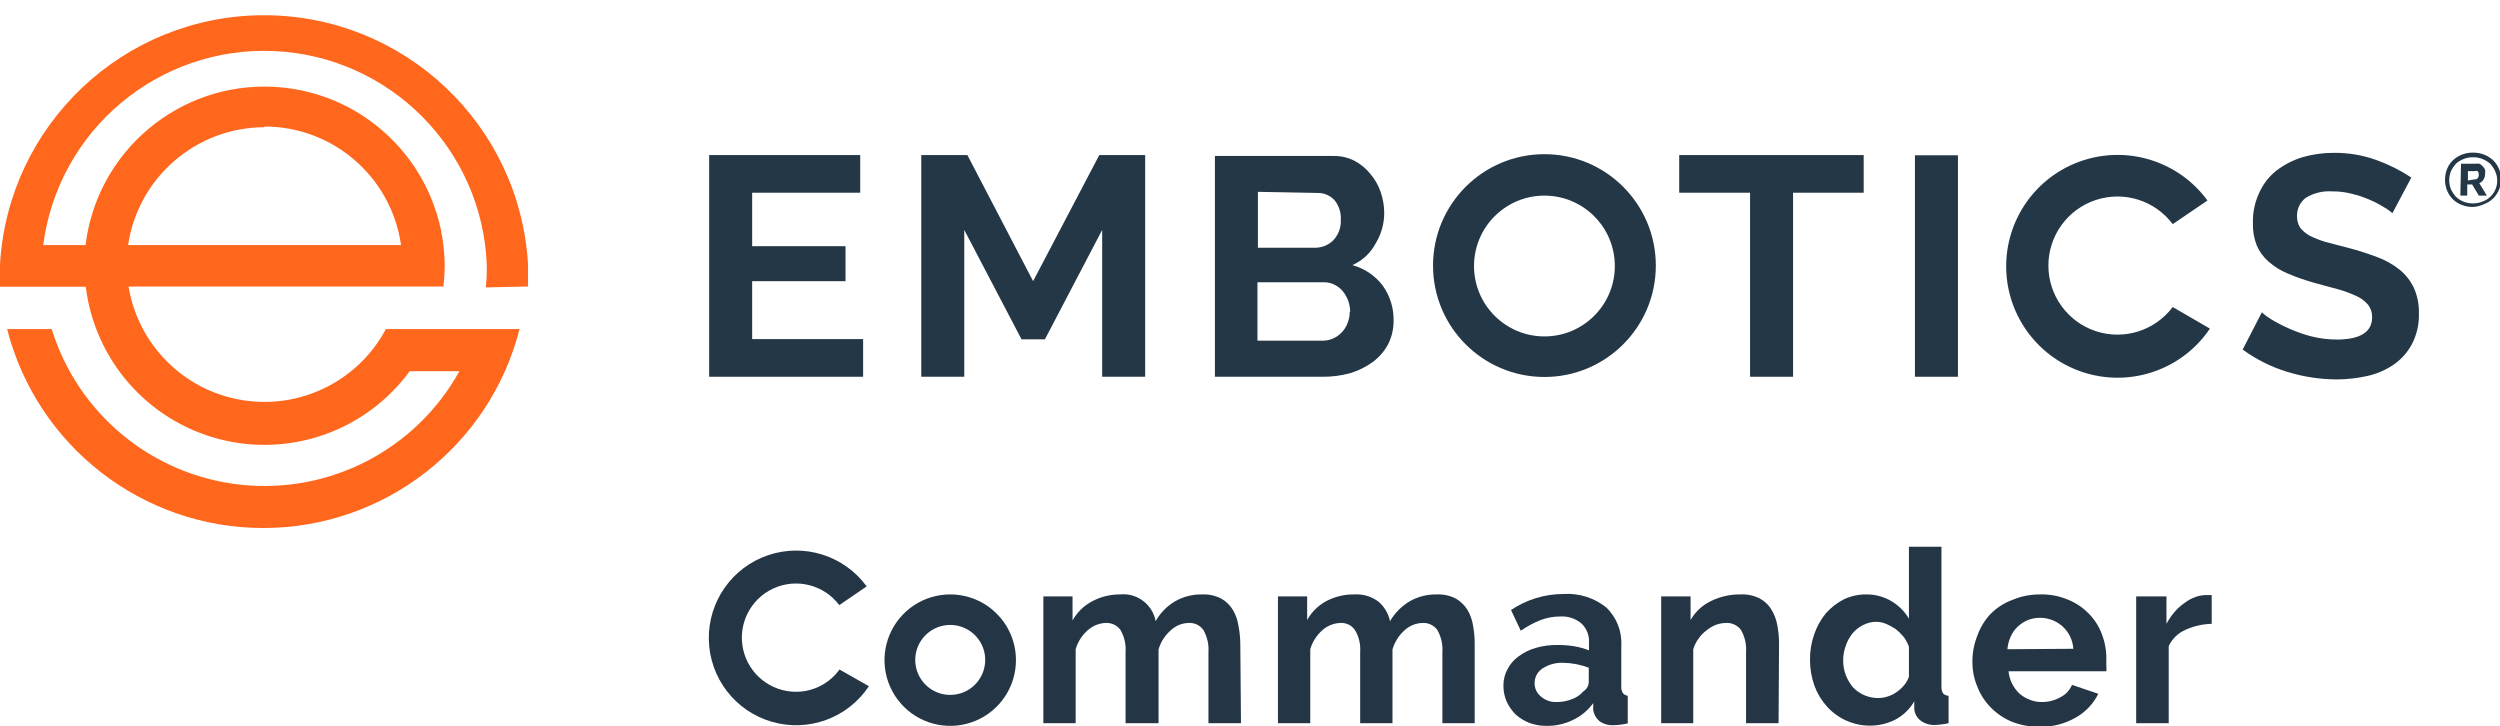
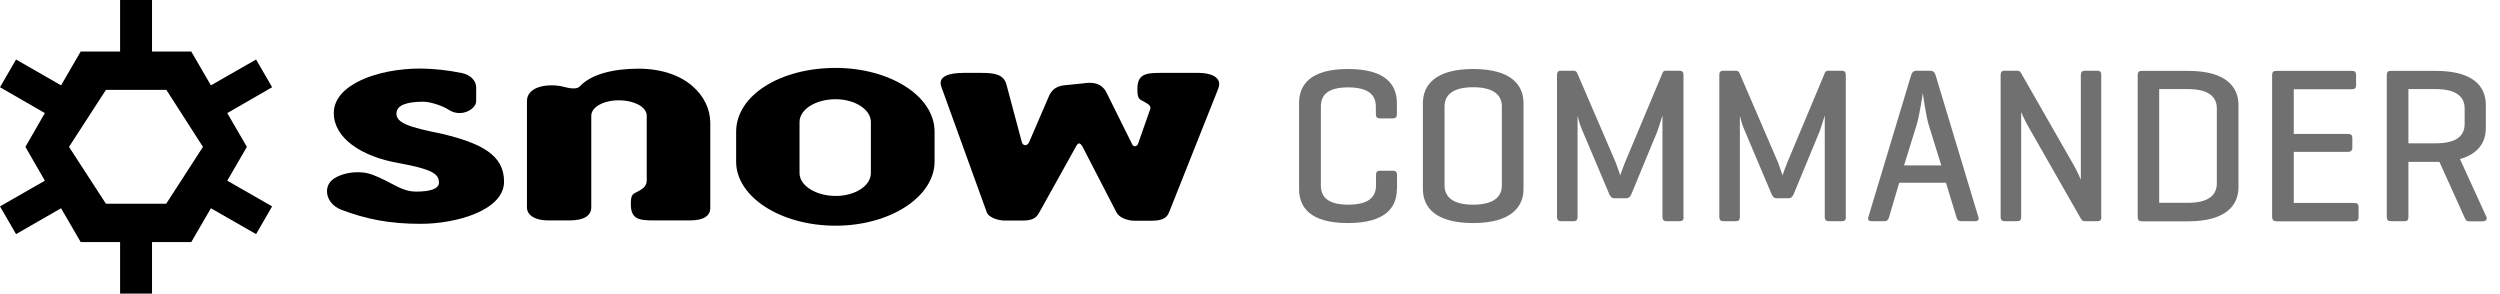
- <svg xmlns="http://www.w3.org/2000/svg" id="Layer_1" data-name="Layer 1" viewBox="0 0 112.21 32.57">
-   <defs>
-     <style>.cls-1{fill:#243645;}.cls-2{fill:#ff671d;}.cls-3{fill:#243746;}</style>
-   </defs>
-   <path class="cls-1" d="M99.27,26.71H99a1.35,1.35,0,0,0-.47.09,1.83,1.83,0,0,0-.49.27,2.38,2.38,0,0,0-.44.4,2.75,2.75,0,0,0-.36.53V26.77H95.88v5.69h1.46V29a1.48,1.48,0,0,1,.75-.73A3,3,0,0,1,99.27,28Z" />
-   <path class="cls-1" d="M94.35,28.49a2.57,2.57,0,0,0-.58-.93,2.71,2.71,0,0,0-.94-.64,3,3,0,0,0-1.24-.24,3.13,3.13,0,0,0-1.25.24,2.66,2.66,0,0,0-1,.64,2.84,2.84,0,0,0-.6,1,3.08,3.08,0,0,0-.21,1.14,2.83,2.83,0,0,0,.22,1.12,2.76,2.76,0,0,0,.6.93,2.85,2.85,0,0,0,.94.64,3.26,3.26,0,0,0,1.24.23,3.11,3.11,0,0,0,1.65-.42,2.48,2.48,0,0,0,1-1.06L93,30.74a1.1,1.1,0,0,1-.53.56,1.67,1.67,0,0,1-.82.21,1.47,1.47,0,0,1-.54-.1,1.5,1.5,0,0,1-.47-.28,1.6,1.6,0,0,1-.49-1h4.39a.69.69,0,0,0,0-.22c0-.09,0-.18,0-.27A3,3,0,0,0,94.35,28.49Zm-4.25.65a1.71,1.71,0,0,1,.15-.57,1.36,1.36,0,0,1,.32-.45,1.51,1.51,0,0,1,.45-.29,1.52,1.52,0,0,1,1.56.29,1.49,1.49,0,0,1,.48,1Z" />
-   <path class="cls-1" d="M87.21,31.12a.58.58,0,0,1-.07-.33V24.54H85.68v3.23a2.21,2.21,0,0,0-.79-.79,2.15,2.15,0,0,0-1.13-.3,2.31,2.31,0,0,0-1,.22,2.77,2.77,0,0,0-.81.63,3,3,0,0,0-.52.94,3.3,3.3,0,0,0-.19,1.15,3.41,3.41,0,0,0,.2,1.16,2.82,2.82,0,0,0,.56.93,2.59,2.59,0,0,0,1.94.86,2.51,2.51,0,0,0,1.13-.27,2.16,2.16,0,0,0,.85-.82l0,.35a.73.73,0,0,0,.28.51,1,1,0,0,0,.64.2,3.38,3.38,0,0,0,.62-.08V31.23A.37.37,0,0,1,87.21,31.12Zm-1.53-.74a1.22,1.22,0,0,1-.22.38,1.55,1.55,0,0,1-.33.3,1.36,1.36,0,0,1-.4.2,1.33,1.33,0,0,1-.43.07,1.55,1.55,0,0,1-1.13-.48,1.93,1.93,0,0,1-.32-.54,1.76,1.76,0,0,1-.12-.66,1.81,1.81,0,0,1,.11-.65,1.77,1.77,0,0,1,.3-.56,1.43,1.43,0,0,1,.47-.38,1.28,1.28,0,0,1,.61-.15,1.11,1.11,0,0,1,.43.09,2.55,2.55,0,0,1,.43.23,2.38,2.38,0,0,1,.36.35,1.88,1.88,0,0,1,.24.44Z" />
-   <path class="cls-1" d="M79.85,28.91a4.43,4.43,0,0,0-.07-.81,2.06,2.06,0,0,0-.26-.72,1.34,1.34,0,0,0-.52-.51,1.7,1.7,0,0,0-.87-.19,2.93,2.93,0,0,0-1.34.3,2.09,2.09,0,0,0-.91.85V26.77H74.56v5.69H76V29.14a1.54,1.54,0,0,1,.24-.48,1.58,1.58,0,0,1,.36-.37,1.56,1.56,0,0,1,.43-.25,1.41,1.41,0,0,1,.44-.08.79.79,0,0,1,.67.31,1.76,1.76,0,0,1,.23,1v3.19h1.46Z" />
-   <path class="cls-1" d="M72.85,31.12a.5.5,0,0,1-.08-.33V29a2.21,2.21,0,0,0-.68-1.74,2.79,2.79,0,0,0-1.91-.6,4.22,4.22,0,0,0-2.36.72l.44.93a4.35,4.35,0,0,1,.89-.48,2.5,2.5,0,0,1,.89-.16A1.34,1.34,0,0,1,71,28a1.11,1.11,0,0,1,.32.87v.32a3.47,3.47,0,0,0-.64-.18,4.65,4.65,0,0,0-.75-.06,3.3,3.3,0,0,0-1,.13,2.41,2.41,0,0,0-.77.38,1.65,1.65,0,0,0-.5.58,1.53,1.53,0,0,0-.18.74,1.72,1.72,0,0,0,.15.72,2,2,0,0,0,.4.57,2.07,2.07,0,0,0,.62.38,2.19,2.19,0,0,0,.77.13,2.6,2.6,0,0,0,1.17-.26,2.4,2.4,0,0,0,.92-.76l0,.32a.84.84,0,0,0,.28.49,1,1,0,0,0,.63.18,3.19,3.19,0,0,0,.64-.08V31.23A.37.37,0,0,1,72.85,31.12Zm-1.54-.5a.52.52,0,0,1-.24.41,1.22,1.22,0,0,1-.51.35,1.85,1.85,0,0,1-.7.13,1,1,0,0,1-.7-.25.75.75,0,0,1-.28-.61.77.77,0,0,1,.36-.65,1.56,1.56,0,0,1,.92-.25,3.33,3.33,0,0,1,1.15.22Z" />
-   <path class="cls-1" d="M66.19,28.91a4.43,4.43,0,0,0-.07-.81,2,2,0,0,0-.25-.72,1.49,1.49,0,0,0-.52-.51,1.71,1.71,0,0,0-.86-.19,2.36,2.36,0,0,0-1.22.31,2.5,2.5,0,0,0-.88.89,1.58,1.58,0,0,0-.5-.86,1.61,1.61,0,0,0-1.1-.34,2.61,2.61,0,0,0-1.26.3,2.13,2.13,0,0,0-.86.85V26.77H57.36v5.69h1.45V29.14a1.8,1.8,0,0,1,.55-.86,1.28,1.28,0,0,1,.81-.32.74.74,0,0,1,.64.31,1.67,1.67,0,0,1,.24,1v3.19H62.5V29.15a1.87,1.87,0,0,1,.54-.86,1.25,1.25,0,0,1,.82-.33.77.77,0,0,1,.65.31,1.76,1.76,0,0,1,.23,1v3.19h1.45Z" />
-   <path class="cls-1" d="M55.67,28.91a4.45,4.45,0,0,0-.08-.81,2,2,0,0,0-.25-.72,1.41,1.41,0,0,0-.52-.51,1.71,1.71,0,0,0-.86-.19,2.36,2.36,0,0,0-1.22.31,2.4,2.4,0,0,0-.87.89,1.48,1.48,0,0,0-1.61-1.2A2.61,2.61,0,0,0,49,27a2.13,2.13,0,0,0-.86.85V26.77H46.83v5.69h1.45V29.14a1.8,1.8,0,0,1,.55-.86,1.28,1.28,0,0,1,.81-.32.77.77,0,0,1,.65.31,1.76,1.76,0,0,1,.23,1v3.19H52V29.15a1.8,1.8,0,0,1,.55-.86,1.2,1.2,0,0,1,.81-.33.76.76,0,0,1,.65.31,1.76,1.76,0,0,1,.23,1v3.19h1.46Z" />
-   <path class="cls-1" d="M37.68,30.05a2.4,2.4,0,0,1-1.94,1,2.43,2.43,0,1,1,1.93-3.89l1.23-.84A3.92,3.92,0,1,0,39,30.8Z" />
-   <path class="cls-1" d="M42.66,26.68a2.95,2.95,0,1,0,2.94,2.94A2.95,2.95,0,0,0,42.66,26.68Zm0,4.51a1.57,1.57,0,1,1,1.56-1.57A1.57,1.57,0,0,1,42.66,31.19Z" />
-   <path class="cls-2" d="M11.87,5.68A6.19,6.19,0,0,1,18,11H5.75a6.2,6.2,0,0,1,6.12-5.29M23.7,12.86c0-.33,0-.66,0-1A11.87,11.87,0,0,0,0,11.87c0,.33,0,.66,0,1H3.85a8.08,8.08,0,0,0,14.54,3.79h2.23a10,10,0,0,1-18.3-1.89h-2a11.87,11.87,0,0,0,23,0h-6l0,0A6.18,6.18,0,0,1,5.77,12.86H19.9a8.22,8.22,0,0,0,.06-1A8.09,8.09,0,0,0,3.84,11H1.94a10,10,0,0,1,19.91.9c0,.33,0,.66-.05,1Z" />
-   <polygon class="cls-3" points="38.74 15.22 38.74 16.91 31.83 16.91 31.83 6.96 38.61 6.96 38.61 8.65 33.76 8.65 33.76 11.05 37.95 11.05 37.95 12.62 33.76 12.62 33.76 15.22 38.74 15.22" />
-   <polygon class="cls-3" points="49.47 16.91 49.47 10.32 46.9 15.23 45.85 15.23 43.28 10.32 43.28 16.91 41.35 16.91 41.35 6.96 43.42 6.96 46.37 12.62 49.34 6.96 51.4 6.96 51.4 16.91 49.47 16.91" />
-   <path class="cls-3" d="M60.6,14a1.52,1.52,0,0,0-.09-.51,1.43,1.43,0,0,0-.25-.43,1.09,1.09,0,0,0-.36-.28,1,1,0,0,0-.46-.11h-3v2.62h2.88a1.16,1.16,0,0,0,.9-.37,1.15,1.15,0,0,0,.26-.41,1.25,1.25,0,0,0,.1-.51M56.46,8.61v2.51H59a1.17,1.17,0,0,0,.84-.33,1.25,1.25,0,0,0,.34-.93A1.27,1.27,0,0,0,59.91,9a1,1,0,0,0-.78-.34Zm6.09,5.74a2.33,2.33,0,0,1-.25,1.11,2.43,2.43,0,0,1-.7.8,3.45,3.45,0,0,1-1,.49,4.53,4.53,0,0,1-1.24.16H54.53V7h5.33a2,2,0,0,1,.94.22,2.26,2.26,0,0,1,.71.59,2.48,2.48,0,0,1,.46.81,2.92,2.92,0,0,1,.16.92,2.62,2.62,0,0,1-.37,1.36,2.19,2.19,0,0,1-1.06,1,2.57,2.57,0,0,1,1.35.9,2.64,2.64,0,0,1,.5,1.64" />
-   <polygon class="cls-3" points="83.65 8.65 80.48 8.65 80.48 16.91 78.55 16.91 78.55 8.65 75.37 8.65 75.37 6.96 83.65 6.96 83.65 8.65" />
-   <rect class="cls-3" x="85.95" y="6.97" width="1.93" height="9.94" />
-   <path class="cls-3" d="M107.38,9.57A1.92,1.92,0,0,0,107,9.3a4.52,4.52,0,0,0-.63-.33,4.7,4.7,0,0,0-.8-.27,3.34,3.34,0,0,0-.89-.11,2,2,0,0,0-1.19.29,1,1,0,0,0-.39.83.93.93,0,0,0,.14.51,1.44,1.44,0,0,0,.43.36,4.57,4.57,0,0,0,.71.28l1,.26a12.93,12.93,0,0,1,1.32.42,3.59,3.59,0,0,1,1,.56,2.37,2.37,0,0,1,.64.81,2.66,2.66,0,0,1,.23,1.16,2.8,2.8,0,0,1-.31,1.37,2.61,2.61,0,0,1-.8.91,3.42,3.42,0,0,1-1.18.52,6.46,6.46,0,0,1-1.4.16,7.67,7.67,0,0,1-2.22-.34,6.73,6.73,0,0,1-2-1l.86-1.67a2.9,2.9,0,0,0,.45.33,7,7,0,0,0,.78.4,6.37,6.37,0,0,0,1,.35,4.73,4.73,0,0,0,1.13.14c1.06,0,1.59-.34,1.59-1a.87.87,0,0,0-.18-.56,1.45,1.45,0,0,0-.52-.39A5.54,5.54,0,0,0,105,13l-1.07-.29a9.84,9.84,0,0,1-1.24-.43,3.07,3.07,0,0,1-.87-.54,2,2,0,0,1-.53-.73,2.5,2.5,0,0,1-.17-1,3,3,0,0,1,.28-1.35,2.65,2.65,0,0,1,.77-1,3.75,3.75,0,0,1,1.16-.6,5,5,0,0,1,1.42-.2,5.47,5.47,0,0,1,1.93.33,7.24,7.24,0,0,1,1.55.78Z" />
-   <path class="cls-3" d="M97.52,13.78a3.1,3.1,0,1,1,0-3.72L99.08,9a5,5,0,1,0,.11,5.75Z" />
-   <path class="cls-3" d="M69.32,6.92a5,5,0,1,0,5,5,5,5,0,0,0-5-5m0,1.86h0a3.16,3.16,0,1,1-3.16,3.16,3.16,3.16,0,0,1,3.16-3.16" />
-   <path class="cls-3" d="M111,9.29a1.35,1.35,0,0,1-.5-.09,1.18,1.18,0,0,1-.4-.25,1.22,1.22,0,0,1-.26-.38,1.32,1.32,0,0,1,0-1,1.12,1.12,0,0,1,.26-.38,1.3,1.3,0,0,1,.9-.34,1.39,1.39,0,0,1,.5.09,1.36,1.36,0,0,1,.4.25,1.21,1.21,0,0,1,.26,1.34,1.22,1.22,0,0,1-.26.38,1.18,1.18,0,0,1-.4.25A1.39,1.39,0,0,1,111,9.29Zm0-.16a1.16,1.16,0,0,0,.42-.08,1,1,0,0,0,.57-1.37,1.19,1.19,0,0,0-.22-.33,1.08,1.08,0,0,0-.34-.21,1,1,0,0,0-.43-.08,1,1,0,0,0-.43.08,1.08,1.08,0,0,0-.34.21,1.46,1.46,0,0,0-.22.33,1.11,1.11,0,0,0-.08.41,1.15,1.15,0,0,0,.08.41,1.46,1.46,0,0,0,.22.33,1.11,1.11,0,0,0,.34.22A1.18,1.18,0,0,0,111,9.13Zm-.54-1.78h.65a.53.53,0,0,1,.18,0,.44.44,0,0,1,.15.12.49.49,0,0,1,.1.15.57.57,0,0,1,0,.18.48.48,0,0,1-.07.26.37.37,0,0,1-.19.16l.34.56h-.36l-.3-.5h-.22v.5h-.31Zm.62.7a.17.17,0,0,0,.13-.05.28.28,0,0,0,0-.32.22.22,0,0,0-.14,0h-.3v.42Z" />
+ <svg xmlns="http://www.w3.org/2000/svg" version="1.1" id="Layer_1" x="0px" y="0px" viewBox="0 0 1605 188.5" style="enable-background:new 0 0 1605 188.5;" xml:space="preserve">
+   <style type="text/css">
+ 	.st0{fill-rule:evenodd;clip-rule:evenodd;}
+ 	.st1{fill:#707070;}
+ </style>
+   <g>
+     <path id="Fill-1" class="st0" d="M270.1,143.7c-19.9,0-34.9-2.9-51.4-9.2c-9.8-4.2-11-14.3-5.5-18.9c4.9-4.3,16.8-6.9,26-3.4   c13,5,18.2,10.8,28,10.8c9,0,14.6-1.7,14.6-5.8c0-5.6-4.5-8.6-25.8-12.5c-24.4-4.2-41.7-16.3-41.7-32.1c0-18.5,28.6-28.6,55.6-28.6   c8.9,0.1,17.9,1.1,26.6,2.9c5.5,1.1,9.2,4.9,9.2,9.2V65c0,4.9-9.4,10.8-17.6,5.5c-3.9-2.6-11.9-5.2-16.3-5.2   c-10.4,0-17.3,2.1-17.3,7.6c0,6.1,8.2,8.8,29.3,13c25,6.1,39.8,13.4,39.8,30.7C323.6,135.1,292.8,143.7,270.1,143.7" />
+     <path id="Fill-2" class="st0" d="M443.1,141.5h-23.9c-9.6,0-14.2-1.2-14.2-10.5c0-6.5,1.2-6.3,5.1-8.4c3.3-1.8,5.1-3.7,5.1-6.7   V74.3c0-5.6-8-9.9-18-9.9c-9.8,0-17.6,4.4-17.6,9.9v58.9c0,5.3-4.9,8.3-13.7,8.3h-14.1c-7.8,0-13.5-3-13.5-8.4V64.9   c0-8.9,11.8-11.3,21.7-9.6l4.8,1.1c4.4,0.8,6.5,0.2,7.7-1.2c7.1-7.5,21.1-11.1,37.4-11.1c30.4,0,46.1,17.7,46.1,34.8v54.3   C456.2,138.5,451.8,141.5,443.1,141.5" />
+     <g>
+       <path id="Fill-3" class="st0" d="M559.1,78.4c0-8.3-10.5-14.7-22.6-14.7c-12.7,0-23.2,6.4-23.2,14.7v32.7    c0,8.2,10.7,14.7,23.2,14.7c12.3,0,22.6-6.4,22.6-14.7V78.4z M536.5,144.9c-35.5,0-63.9-18.6-63.9-41.1V84.6    c0-23.4,28.3-41,63.9-41c34.1,0,63.5,17.6,63.5,41v19.2C599.9,126.4,571.4,144.9,536.5,144.9L536.5,144.9z" />
+     </g>
+     <g>
+       <path id="Fill-5" class="st0" d="M750.5,136.4c-1.6,4.2-5.5,5.3-11.4,5.3h-10.8c-4.4,0-9.7-1.9-11.5-5.3l-21.8-42.2    c-1.7-2.9-2.8-2.8-4.3,0l-23.6,42.4c-2.3,4.2-5.4,5-11.3,5H645c-4,0-10.5-1.9-11.6-5.6l-29.1-80.4c-2.3-6.6,5-8.8,14.1-8.8h12    c8.2,0,14.1,1,15.8,7.7l9.8,36.7c0.6,2.4,3.3,2.8,4.6,0.3l13.1-30.4c2-3.9,4.9-5.9,10-6.4l12-1.2c9.2-1.5,13.2,2.3,15.1,6.8    l16,32.2c0.8,2,2.9,1.8,3.8-0.1l7.4-21.1c1.2-2.6,0.6-3.7-2.8-5.6c-3.9-2.1-5-2-5-8.5c0-9.2,4.8-10.4,14.2-10.4h25.3    c6.7,0,15.6,2.3,12.3,10.4L750.5,136.4" />
+     </g>
+     <g>
+       <path id="Fill-6" class="st0" d="M158.5,94.3l-12.6-21.7L174.7,56l-10.3-17.8l-29,16.6l-12.6-21.7H97.6V0H77.1v33.1H51.8    L39.2,54.8L10.3,38.2L0,56l28.8,16.6L16.3,94.3l12.5,21.7L0,132.5l10.3,17.8l28.9-16.6l12.6,21.7h25.3v33.1h20.5v-33.1h25.2    l12.6-21.7l29,16.6l10.3-17.8L145.9,116L158.5,94.3L158.5,94.3z M130.3,94.3l-23.6,36.5H68L44.3,94.3L68,57.7h38.8L130.3,94.3    L130.3,94.3z" />
+     </g>
+     <path class="st1" d="M896.8,121.3c0,11.6-7,21.9-31.4,21.9c-24.4,0-31.4-10.2-31.4-21.9V66.2c0-11.6,7-21.9,31.4-21.9   c24.4,0,31.4,10.2,31.4,21.9v7c0,2-0.7,2.8-2.6,2.8h-8.2c-2,0-2.7-0.9-2.7-2.8v-4.7c0-7.7-5-12.4-17.8-12.4S848,60.8,848,68.4V119   c0,7.7,4.8,12.4,17.6,12.4s17.8-4.7,17.8-12.4v-6.7c0-1.8,0.7-2.7,2.7-2.7h8.2c1.8,0,2.6,0.9,2.6,2.7V121.3z" />
+     <path class="st1" d="M913.5,66.2c0-11.6,8-21.9,32.2-21.9c24.4,0,32.4,10.2,32.4,21.9v55.1c0,11.6-8,21.9-32.4,21.9   c-24.3,0-32.2-10.2-32.2-21.9V66.2z M964.2,68.4c0-7.7-5.7-12.4-18.5-12.4c-12.6,0-18.3,4.7-18.3,12.4V119   c0,7.7,5.7,12.4,18.3,12.4c12.8,0,18.5-4.7,18.5-12.4V68.4z" />
+     <path class="st1" d="M1080.9,139.3c0,1.8-0.7,2.7-2.6,2.7h-8.4c-1.8,0-2.6-0.9-2.6-2.7V74.1c-0.3,0.7-2.1,7.2-3.4,10.5l-16.5,39.9   c-0.7,1.8-1.8,2.8-3.5,2.8h-7.4c-1.8,0-2.7-1.1-3.4-2.8l-17.6-41.6c-1.4-3.1-2.6-8.1-2.7-8.5v64.9c0,1.8-0.7,2.7-2.6,2.7h-8   c-1.8,0-2.6-0.9-2.6-2.7V48.1c0-1.8,0.7-2.7,2.6-2.7h8c1.3,0,2,0.6,2.4,1.6l24.6,57.1c1,2.4,2.8,8,3,8.5c0.1-0.6,2.1-6,3.1-8.4   l24.1-57.5c0.4-1,1.1-1.3,2.4-1.3h8.4c1.8,0,2.6,0.9,2.6,2.7V139.3z" />
+     <path class="st1" d="M1185.1,139.3c0,1.8-0.7,2.7-2.6,2.7h-8.4c-1.8,0-2.6-0.9-2.6-2.7V74.1c-0.3,0.7-2.1,7.2-3.4,10.5l-16.5,39.9   c-0.7,1.8-1.8,2.8-3.5,2.8h-7.4c-1.8,0-2.7-1.1-3.4-2.8l-17.6-41.6c-1.4-3.1-2.6-8.1-2.7-8.5v64.9c0,1.8-0.7,2.7-2.6,2.7h-8   c-1.8,0-2.6-0.9-2.6-2.7V48.1c0-1.8,0.7-2.7,2.6-2.7h8c1.3,0,2,0.6,2.4,1.6l24.6,57.1c1,2.4,2.8,8,3,8.5c0.1-0.6,2.1-6,3.1-8.4   l24.1-57.5c0.4-1,1.1-1.3,2.4-1.3h8.4c1.8,0,2.6,0.9,2.6,2.7V139.3z" />
+     <path class="st1" d="M1239.2,45.4c1.8,0,2.8,0.9,3.4,2.7l27.5,91.2c0.6,1.7-0.1,2.7-2.1,2.7h-8.9c-1.8,0-2.7-1-3.1-2.7l-6.7-22h-30   l-6.5,22c-0.4,1.7-1.3,2.7-3.1,2.7h-8.2c-1.8,0-2.6-1-2-2.7l27.5-91.2c0.6-1.8,1.6-2.7,3.4-2.7H1239.2z M1238.3,80.4   c-1.7-5.3-3.7-19.2-3.8-20.7c-0.3,1.3-2.1,14.3-4,20.4l-8.1,26.1h23.9L1238.3,80.4z" />
+     <path class="st1" d="M1349.1,139.3c0,1.8-0.6,2.7-2.6,2.7h-7.8c-1.4,0-2-0.4-2.6-1.3l-33.4-58.5c-3.1-5.3-4.8-9.7-5.1-10.2v67.3   c0,1.8-0.7,2.7-2.6,2.7h-8c-1.8,0-2.6-0.9-2.6-2.7V48.1c0-1.8,0.7-2.7,2.6-2.7h8c1.1,0,1.8,0.4,2.3,1.1l34.2,59.8   c2,3.4,4.4,9.1,4.4,9.1V48.1c0-1.8,0.9-2.7,2.7-2.7h7.8c2,0,2.6,0.9,2.6,2.7V139.3z" />
+     <path class="st1" d="M1374.7,142c-1.7,0-2.3-1-2.3-2.8V48.3c0-2,0.7-2.8,2.6-2.8h29.7c24.3,0,32.4,10.2,32.4,21.9v52.8   c0,11.6-8.1,21.9-32.4,21.9H1374.7z M1386.2,57.2v73h18.5c12.8,0,18.5-4.7,18.5-12.4V69.6c0-7.7-5.7-12.4-18.5-12.4H1386.2z" />
+     <path class="st1" d="M1461.3,142c-1.8,0-2.6-0.9-2.6-2.8V48.3c0-2,0.7-2.8,2.6-2.8h48.6c1.8,0,2.7,0.7,2.7,2.7v6.4   c0,2-0.9,2.7-2.7,2.7h-37.3v28.7h34.8c2,0,2.8,0.7,2.8,2.7v6.1c0,1.8-0.9,2.7-2.8,2.7h-34.8v32.8h38.9c1.8,0,2.7,0.6,2.7,2.6v6.5   c0,2-0.9,2.7-2.7,2.7H1461.3z" />
+     <path class="st1" d="M1546.2,103.8v35.4c0,2-0.6,2.8-2.6,2.8h-8.7c-1.8,0-2.6-0.9-2.6-2.8V48.3c0-2,0.7-2.8,2.6-2.8h28.8   c24.4,0,32.2,10.2,32.2,21.9v14.8c0,8.7-4.4,16.5-16.6,19.9l17,37.2c0.7,1.7-0.6,2.8-2.6,2.8h-8.5c-2,0-2.3-1.1-3.1-2.8l-16-35.4   h-2.4H1546.2z M1546.2,57.2V92h17.6c12.8,0,18.5-4.5,18.5-12.4V69.6c0-7.7-5.7-12.4-18.5-12.4H1546.2z" />
+   </g>
</svg>
